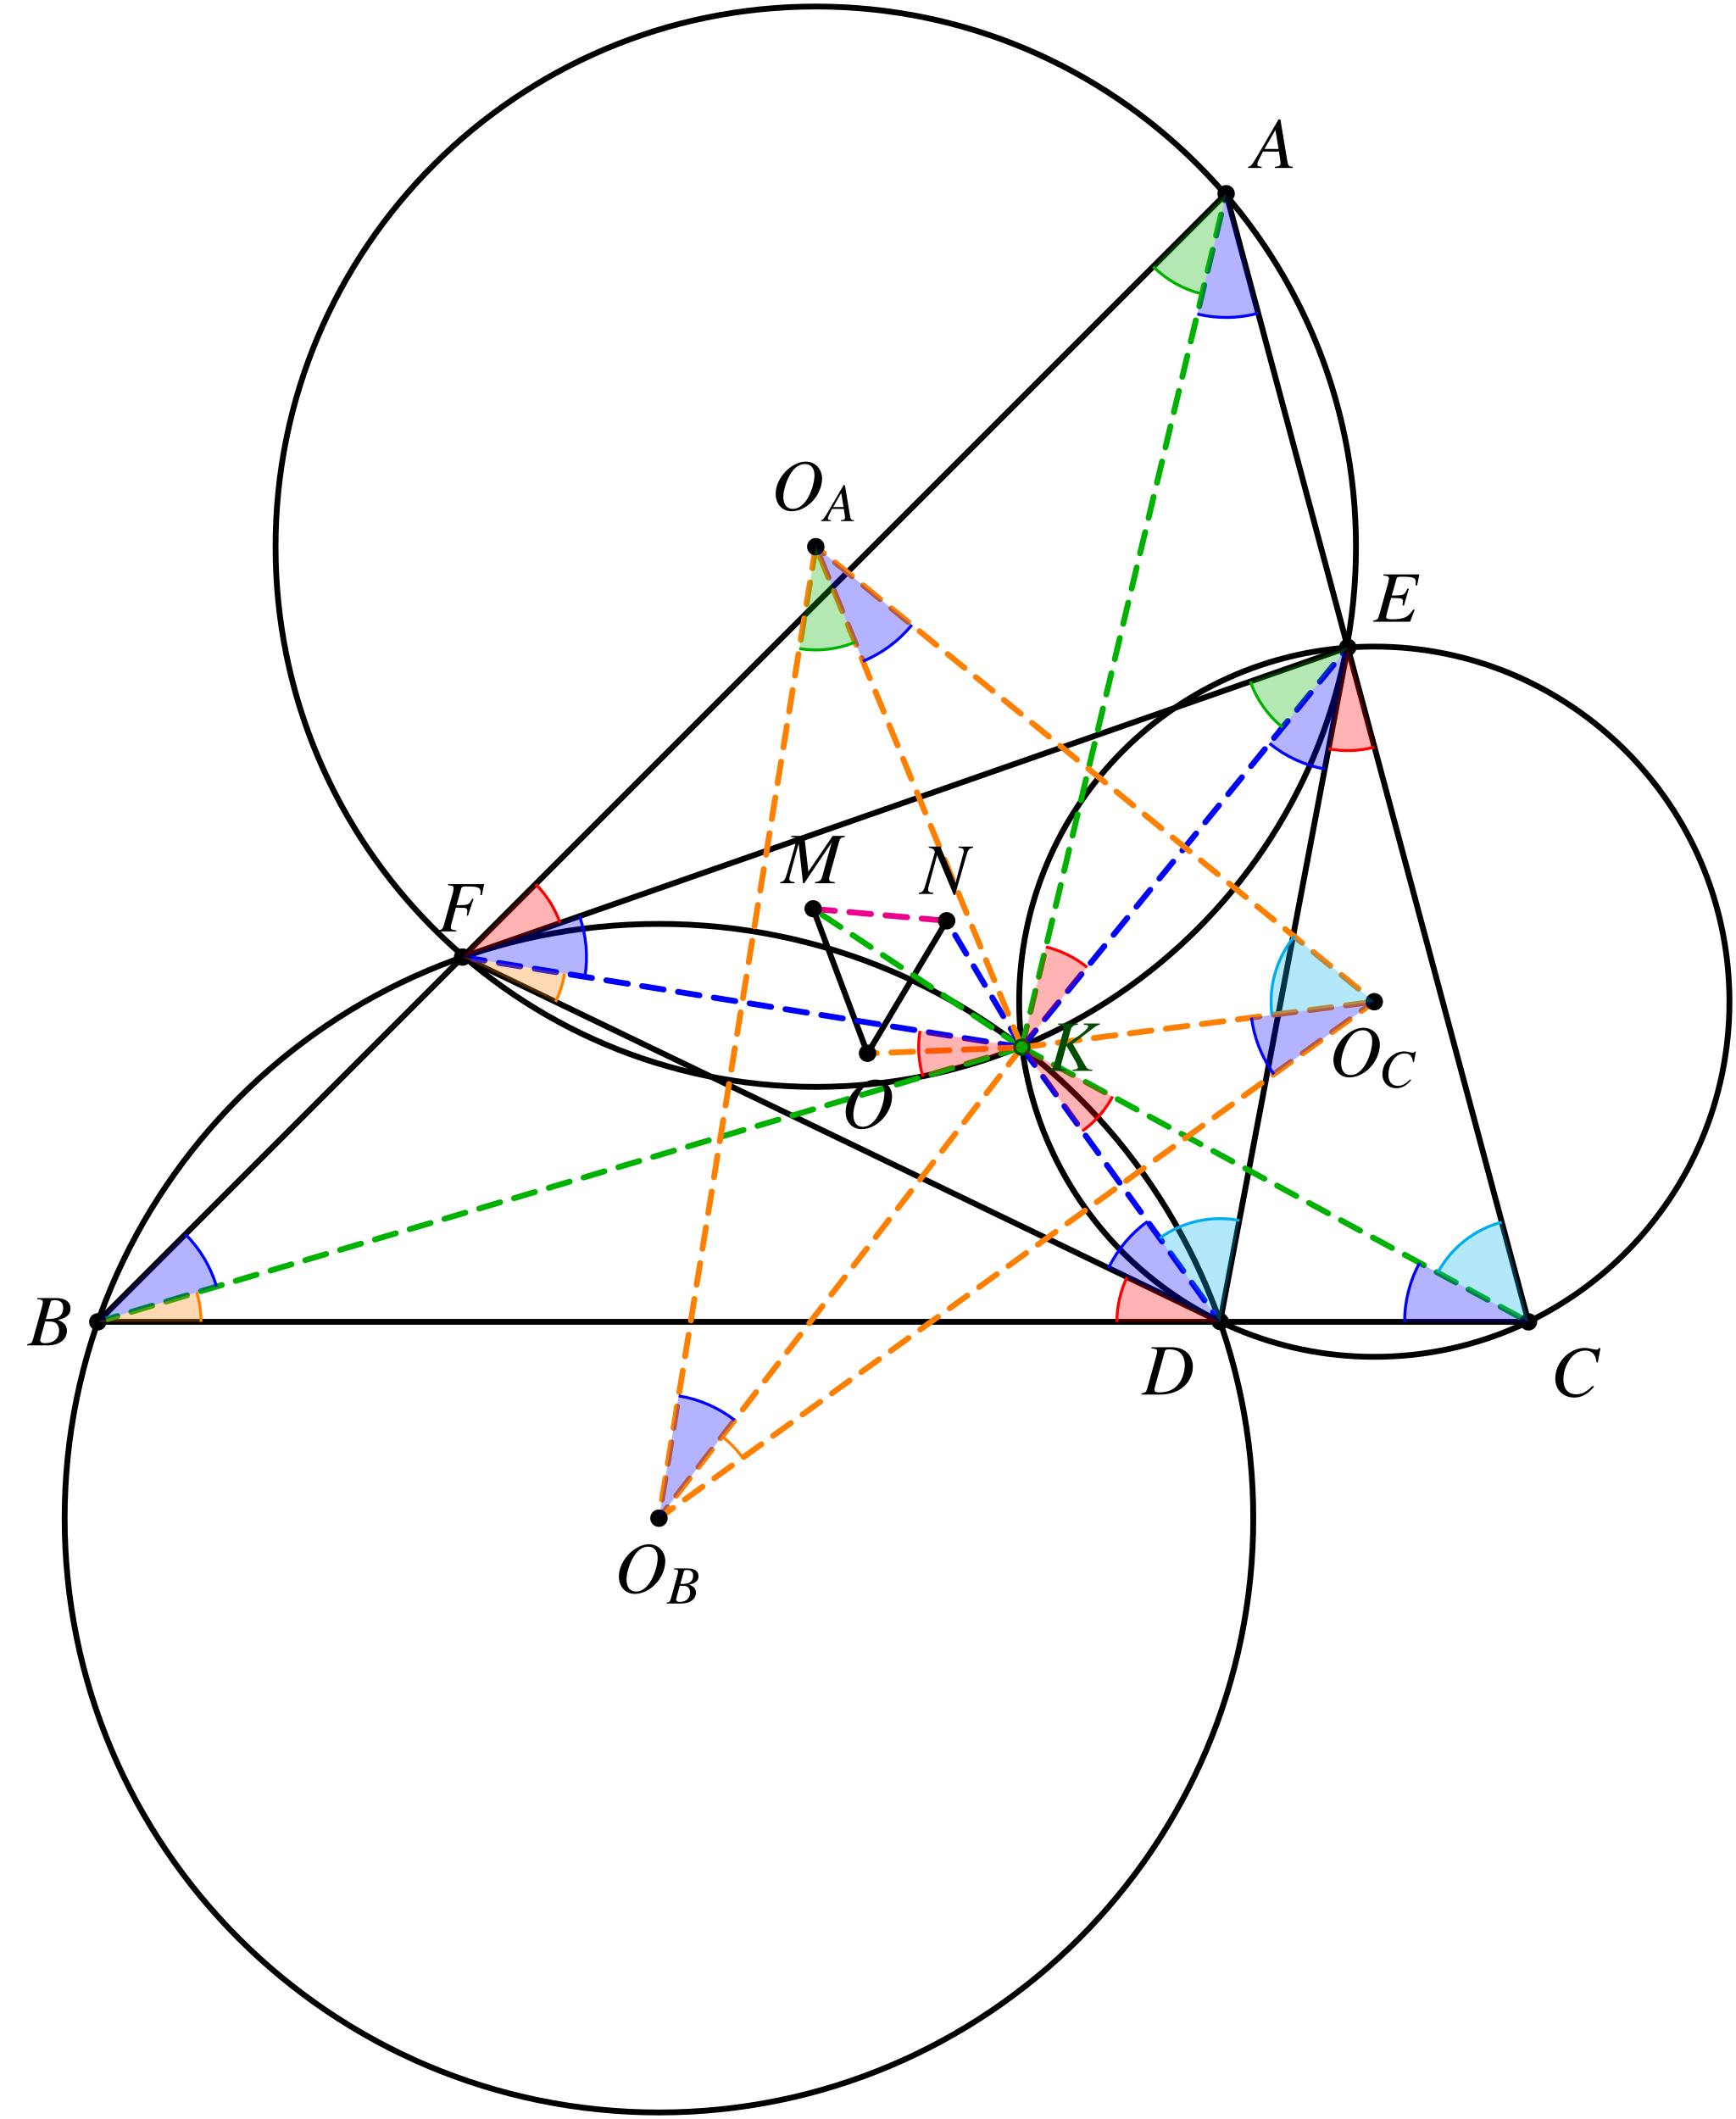
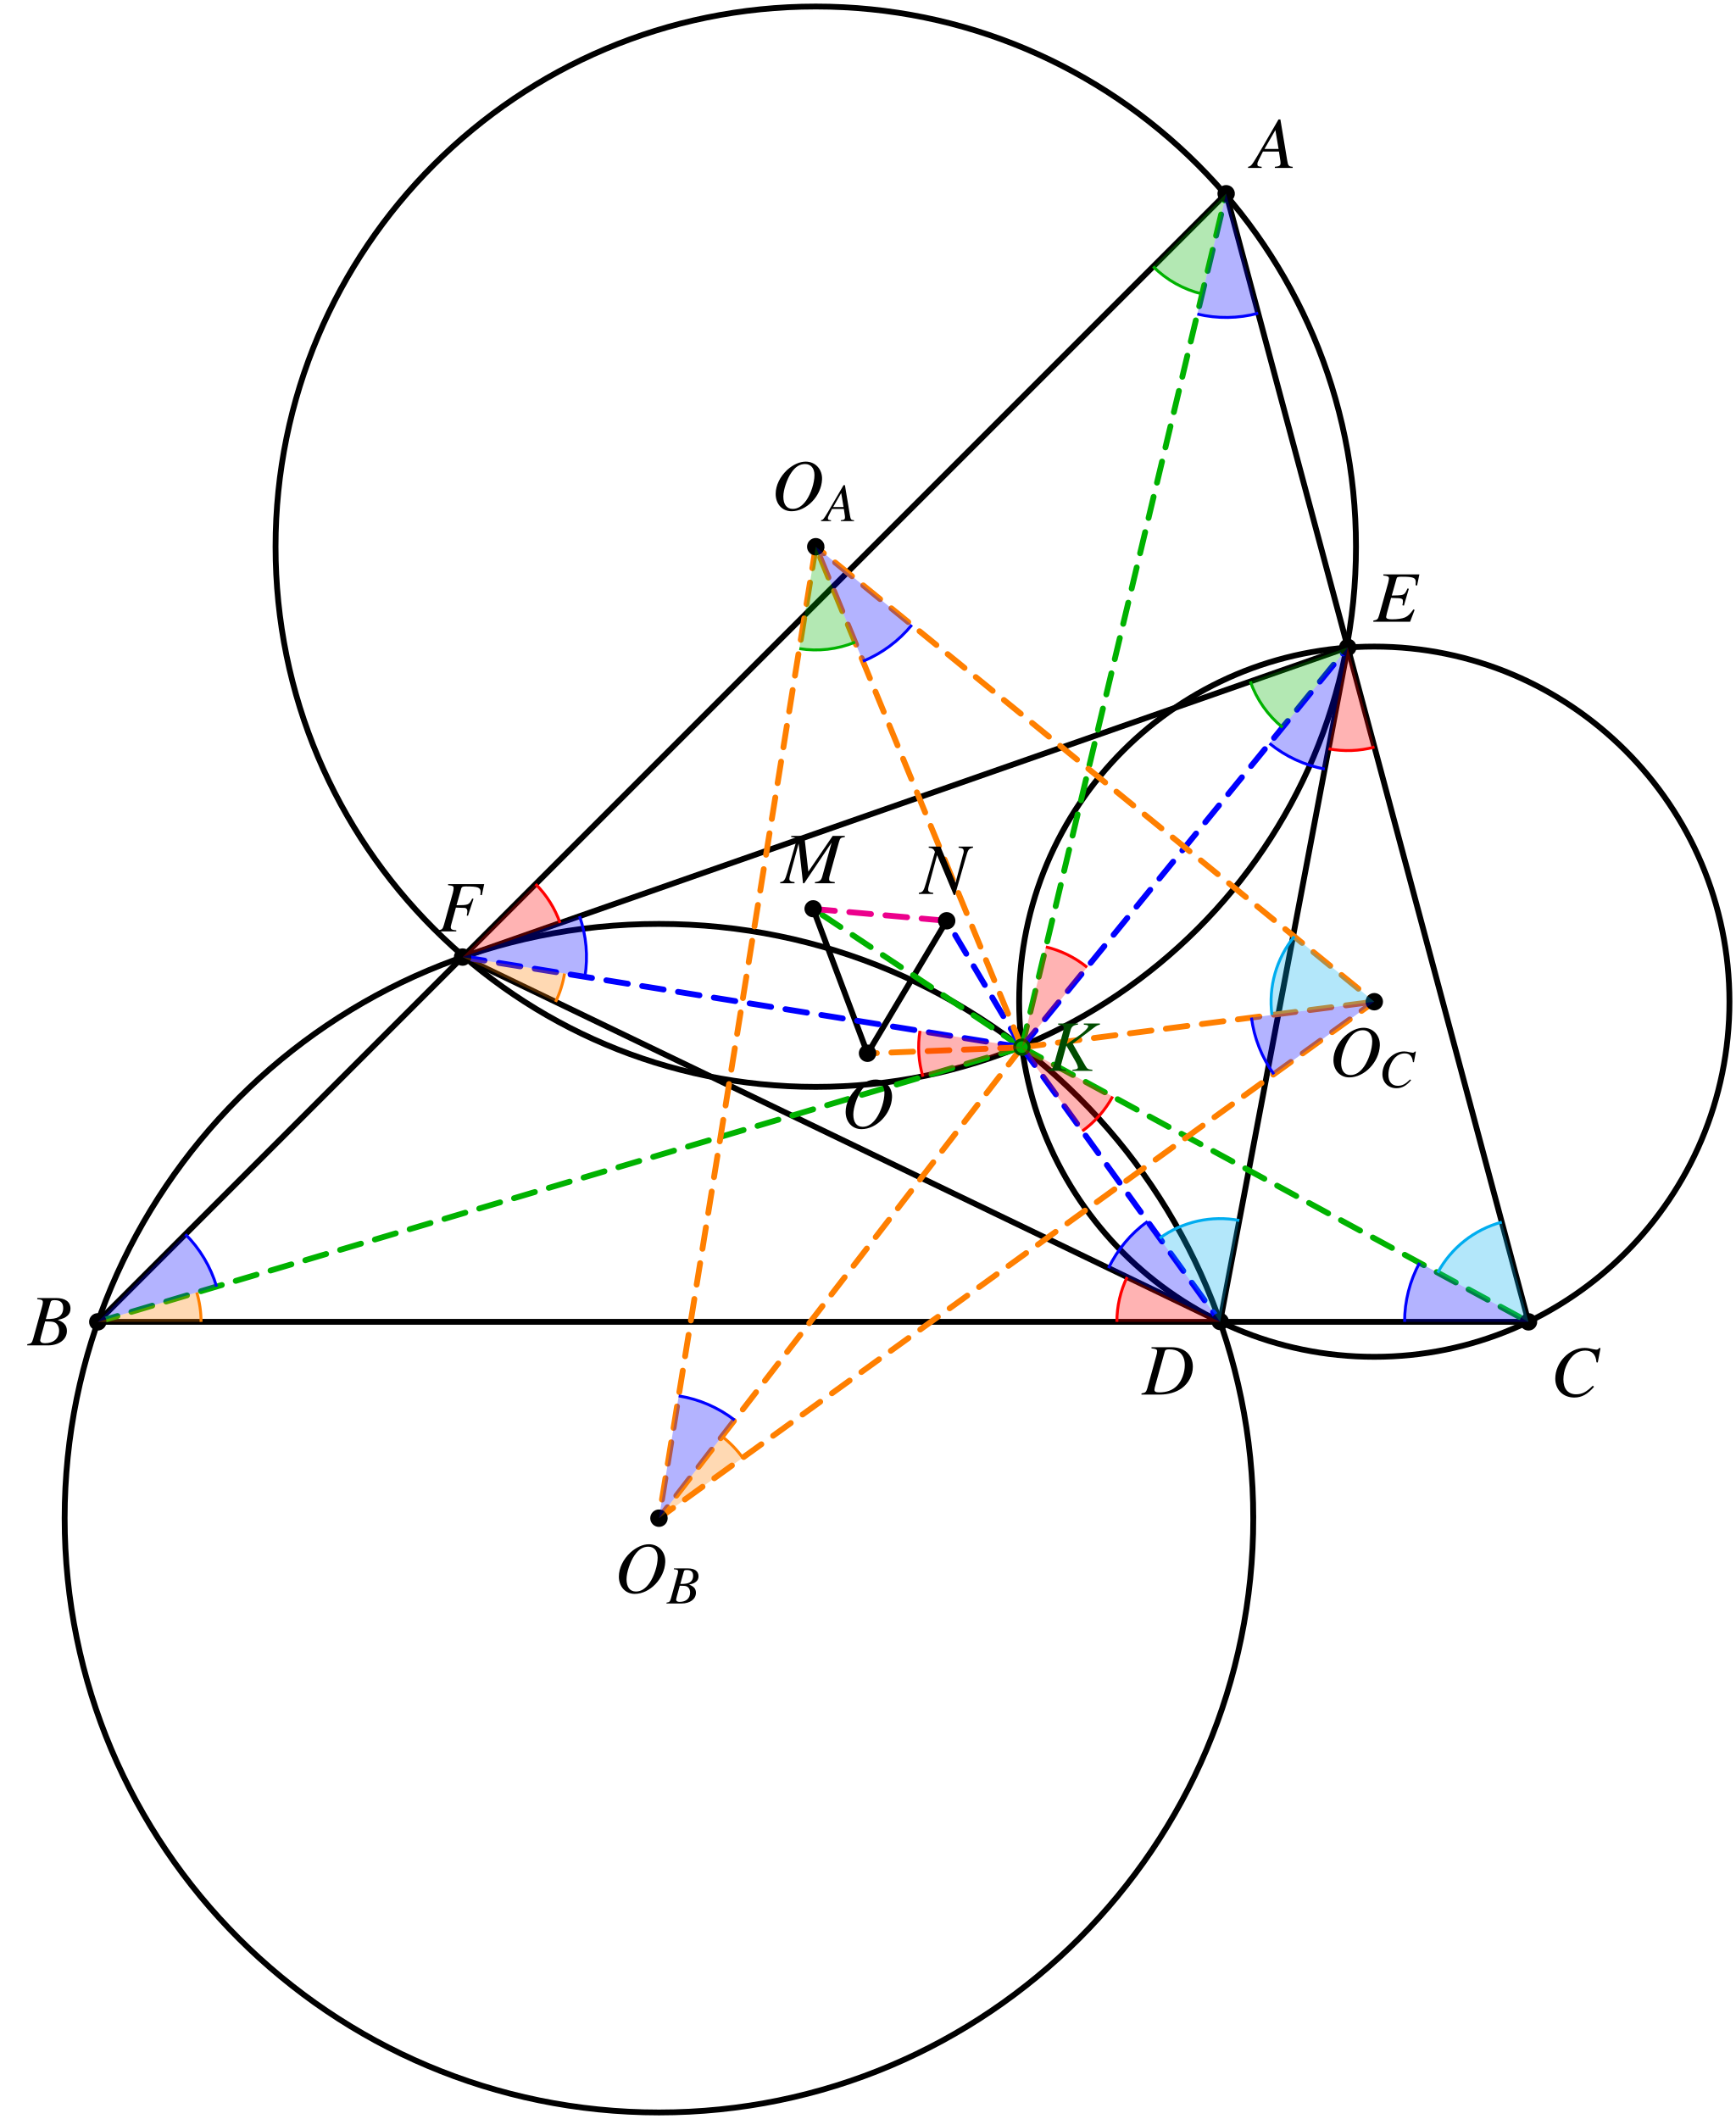
<svg xmlns="http://www.w3.org/2000/svg" xmlns:xlink="http://www.w3.org/1999/xlink" width="476.604" height="581.794" viewBox="0 0 357.453 436.346">
  <defs>
    <path id="c" d="M9.64-9.75H2.204v.234c.969.094 1.14.188 1.14.61 0 .234-.062.594-.155.953l-1.844 6.61C1.078-.454.969-.36.125-.235V0h3.766v-.234C3.016-.281 2.75-.454 2.75-.891c0-.125.047-.343.14-.671l.922-3.344c.547.031.876.047 1.204.047.578 0 .687.015.828.078.218.125.328.312.328.61 0 .25-.031.421-.125.89l.25.062 1.14-3.484-.265-.078c-.672 1.343-.719 1.36-3.234 1.39l.984-3.484c.094-.297.312-.39.922-.39 2.5 0 3.047.203 3.047 1.124 0 .094 0 .157-.016.36-.016.093-.016.11-.031.281l.312.031Zm0 0" />
    <path id="d" d="M13.047-9.75h-2.5L5.53-2.39l-.828-7.36H2v.234c.75.047 1.11.204 1.11.547 0 .125-.063.344-.157.625-.031.047-.062.219-.125.438-.015.047-.031.11-.047.172L1.187-2.187C.734-.625.517-.328-.266-.234V0h2.954v-.234c-.766-.063-1.063-.25-1.063-.657 0-.156.063-.546.14-.796l1.766-6.47L4.437 0h.25l5.641-8.375-1.937 7.016c-.235.797-.532 1.015-1.5 1.125V0h4.078v-.234C9.953-.328 9.813-.422 9.813-.875c0-.266.03-.453.171-.922l1.829-6.61c.265-.905.343-.968 1.234-1.109Zm0 0" />
    <path id="e" d="M10.86-9.75H7.89v.234c.844.079 1.048.22 1.048.766 0 .172-.032.36-.141.656-.016.047-.031.11-.031.11L7.25-2.297 4.14-9.75H1.735v.234c.704.063 1.016.25 1.282.844L1.234-2.453C.672-.531.547-.36-.296-.234V0h2.952v-.234C1.891-.297 1.61-.47 1.61-.875c0-.203.047-.5.141-.812l1.703-6.297L6.891.219h.265l2.157-7.516c.546-1.922.609-2.016 1.546-2.219Zm0 0" />
    <path id="f" d="M7.078-9.953c-1.25 0-2.594.61-3.797 1.687-1.5 1.391-2.39 3.22-2.39 4.97C.89-1.204 2.25.265 4.156.265c3.11 0 6.125-3.141 6.282-6.516.109-2.094-1.36-3.703-3.36-3.703m-.125.5c1.172 0 1.922.86 1.922 2.265 0 1.61-.703 3.797-1.672 5.204C6.375-.812 5.453-.22 4.406-.22c-1.25 0-1.937-.922-1.937-2.531 0-1.406.75-3.625 1.64-4.922.829-1.219 1.75-1.781 2.844-1.781m0 0" />
    <path id="j" d="M-.125 0h4.219c2.343 0 3.953-1.219 3.953-2.984 0-.563-.172-1.078-.5-1.407-.297-.343-.594-.53-1.375-.859 1.062-.25 1.484-.422 1.969-.844.422-.36.64-.86.64-1.468 0-1.422-1.062-2.188-2.984-2.188h-3.86v.234c.938.079 1.157.188 1.157.61 0 .234-.063.594-.172.953l-1.828 6.61C.828-.485.719-.392-.125-.235Zm3.688-4.937c.968 0 1.593.046 1.89.171.61.25.984.907.984 1.72 0 1.608-1.109 2.593-2.921 2.593-.625 0-.97-.219-.97-.625 0-.172.188-.89.532-2.094.188-.672.281-1.015.485-1.765m1.109-3.954c.094-.328.266-.421.86-.421 1.187 0 1.75.515 1.75 1.624 0 .844-.36 1.5-1 1.86-.516.297-1.235.406-2.579.406Zm0 0" />
    <path id="k" d="M8.422-.234c-.844-.078-.938-.203-1.125-1.297L5.89-9.984H5.5L1.172-2.516C-.016-.516-.172-.359-.766-.234V0h2.797v-.234c-.765-.078-.875-.157-.875-.532 0-.28.032-.421.297-.921l.844-1.688h3.297l.297 1.953c.015.14.03.266.03.39 0 .563-.218.704-1.171.798V0h3.672ZM2.609-3.906l2.25-3.89.657 3.89Zm0 0" />
    <path id="l" d="M9.469-9.75H2.047v.234c.922.094 1.156.204 1.156.61 0 .172-.094.687-.172.953l-1.844 6.61C.938-.5.829-.392-.016-.235V0h7.579l.921-2.422-.234-.125c-.703.969-1.094 1.36-1.734 1.656-.563.25-1.578.391-2.688.391-.844 0-1.203-.14-1.203-.5 0-.172.172-.86.547-2.187.187-.657.328-1.141.469-1.72.53.032.984.048 1.172.048.578-.016 1 .078 1.156.234.078.063.11.203.11.453 0 .266-.032.453-.11.781l.312.079 1.016-3.47-.281-.062c-.563 1.266-.703 1.36-2.063 1.422-.172 0-.656.016-1.172.031l.985-3.484c.093-.328.25-.39 1.093-.39 2.344 0 2.86.203 2.86 1.093 0 .188-.016.422-.031.672L9-7.469Zm0 0" />
    <path id="m" d="M1.938-9.516c.937.094 1.156.204 1.156.61 0 .234-.063.594-.172.953l-1.828 6.61C.828-.485.719-.392-.125-.235V0h3.781C5.406 0 7-.469 8.156-1.297 9.61-2.359 10.453-4 10.453-5.734c0-2.453-1.703-4.016-4.36-4.016H1.939Zm2.734.641c.094-.328.312-.437.922-.437.843 0 1.593.203 2.062.562.735.531 1.14 1.469 1.14 2.656 0 1.61-.624 3.282-1.64 4.297-.875.906-2.093 1.344-3.64 1.344-.688 0-.97-.156-.97-.547 0-.187.063-.531.329-1.422Zm0 0" />
    <path id="n" d="m9.734-6.953.563-2.969h-.313c-.125.25-.28.328-.578.328-.11 0-.297-.031-.61-.094-.671-.171-1.265-.265-1.75-.265-3.171 0-6.062 3-6.062 6.328 0 2.281 1.61 3.89 3.907 3.89 1.53 0 2.734-.656 4.078-2.218l-.266-.219C7.36-.844 6.5-.406 5.266-.406c-1.657 0-2.61-1.125-2.61-3.063 0-1.781.719-3.578 1.89-4.797.72-.734 1.657-1.14 2.641-1.14 1.375 0 2.141.797 2.282 2.422Zm0 0" />
    <path id="o" d="M10.781-9.75H7.47v.234c.172.016.343.047.406.047.36.031.5.125.5.281 0 .36-.812 1.172-2.14 2.094L3.952-5.516l.797-2.89c.219-.75.625-1.047 1.516-1.11v-.234H2.188v.234c.921.094 1.14.204 1.14.641 0 .219-.062.563-.156.922l-1.844 6.61C1.062-.454.984-.376.11-.235V0h3.704v-.234c-.938-.11-1.079-.203-1.079-.657 0-.156.032-.296.125-.593l.079-.313.937-3.406 1.797 3.11c.36.609.578 1.14.578 1.421 0 .219-.219.344-.687.39-.079 0-.25.016-.438.048V0h4.11v-.234c-.938-.094-1.032-.141-1.454-.844L5.188-5.594l4.484-3.39c.406-.313.75-.47 1.11-.532Zm0 0" />
    <path id="g" d="M6.234-.172c-.625-.062-.687-.156-.828-.953L4.36-7.391h-.28L.858-1.859C-.016-.391-.125-.266-.562-.172V0H1.5v-.172C.938-.234.86-.282.86-.562c0-.22.03-.313.218-.688l.625-1.25h2.438l.218 1.453c.016.094.016.188.016.281 0 .422-.156.516-.86.594V0h2.72ZM1.938-2.89l1.656-2.89.484 2.89Zm0 0" />
    <path id="h" d="M-.094 0h3.125C4.766 0 5.97-.906 5.97-2.219c0-.406-.14-.797-.375-1.031-.235-.25-.453-.39-1.032-.64.797-.188 1.11-.313 1.47-.626.312-.265.468-.64.468-1.078 0-1.062-.781-1.625-2.203-1.625h-2.86v.172c.688.063.86.14.86.453 0 .172-.047.438-.125.703L.812-1c-.203.64-.28.719-.906.828Zm2.735-3.656c.718 0 1.172.031 1.39.125.453.187.735.672.735 1.281 0 1.188-.813 1.922-2.172 1.922-.453 0-.703-.172-.703-.469 0-.125.14-.656.39-1.547.14-.5.203-.75.36-1.312m.828-2.922c.062-.25.187-.313.625-.313.89 0 1.297.375 1.297 1.188 0 .64-.266 1.125-.75 1.39-.375.22-.907.297-1.891.297Zm0 0" />
    <path id="i" d="m7.219-5.14.406-2.204h-.234c-.094.172-.203.235-.422.235-.094 0-.219-.016-.453-.063-.5-.125-.938-.203-1.297-.203-2.36 0-4.485 2.234-4.485 4.688C.734-1 1.922.203 3.625.203c1.125 0 2.016-.484 3.016-1.656l-.188-.156c-1 .984-1.64 1.312-2.547 1.312-1.234 0-1.937-.844-1.937-2.265 0-1.329.531-2.657 1.39-3.563.532-.531 1.235-.844 1.97-.844 1.015 0 1.577.594 1.687 1.797Zm0 0" />
    <clipPath id="a">
      <path d="M0 173h275v263.344H0Zm0 0" />
    </clipPath>
    <clipPath id="b">
      <path d="M192 116h165.453v181H192Zm0 0" />
    </clipPath>
  </defs>
  <path fill="none" stroke="#000" stroke-linecap="round" stroke-linejoin="round" stroke-miterlimit="10" stroke-width="1.196" d="M252.473 39.86 20.14 272.194h294.586Zm0 0" />
  <path fill="none" stroke="#000" stroke-linecap="round" stroke-linejoin="round" stroke-miterlimit="10" stroke-width="1.196" d="m251.23 272.195 26.282-138.89-182.258 63.777Zm0 0" />
  <path fill="none" stroke="#000" stroke-miterlimit="10" stroke-width="1.196" d="M279.207 112.578c0-61.433-49.8-111.234-111.234-111.234S56.738 51.144 56.738 112.578s49.801 111.234 111.235 111.234 111.234-49.8 111.234-111.234Zm0 0" />
  <g clip-path="url(#a)">
    <path fill="none" stroke="#000" stroke-miterlimit="10" stroke-width="1.196" d="M258.059 312.629c0-67.586-54.79-122.375-122.372-122.375-67.585 0-122.375 54.789-122.375 122.375S68.102 435 135.688 435c67.583 0 122.372-54.785 122.372-122.371Zm0 0" />
  </g>
  <g clip-path="url(#b)">
    <path fill="none" stroke="#000" stroke-miterlimit="10" stroke-width="1.196" d="M356.105 206.27c0-40.387-32.738-73.125-73.125-73.125s-73.128 32.738-73.128 73.125c0 40.39 32.742 73.128 73.128 73.128s73.125-32.738 73.125-73.128Zm0 0" />
  </g>
  <path fill="none" stroke="#000" stroke-linecap="round" stroke-miterlimit="10" stroke-width="1.196" d="m178.629 216.93-11.195-29.774M178.629 216.93l16.297-27.32" />
  <path fill="none" stroke="#00b200" stroke-dasharray="4.483 2.989" stroke-linecap="round" stroke-miterlimit="10" stroke-width="1.196" d="m210.414 215.668 42.059-175.809M210.414 215.668 20.141 272.195M210.414 215.668l104.313 56.527M210.414 215.668l-42.98-28.512" />
  <path fill="none" stroke="#00f" stroke-dasharray="4.483 2.989" stroke-linecap="round" stroke-miterlimit="10" stroke-width="1.196" d="m210.414 215.668 40.816 56.527M210.414 215.668l67.098-82.363M210.414 215.668l-115.16-18.586M210.414 215.668l-15.488-26.059" />
  <path fill="none" stroke="#ec008c" stroke-dasharray="4.483 2.989" stroke-linecap="round" stroke-miterlimit="10" stroke-width="1.196" d="m167.434 187.156 27.492 2.453" />
  <path fill="none" stroke="#ff7f00" stroke-dasharray="4.483 2.989" stroke-linecap="round" stroke-linejoin="round" stroke-miterlimit="10" stroke-width="1.196" d="m167.973 112.578-32.286 200.05L282.98 206.27Zm0 0" />
  <path fill="none" stroke="#ff7f00" stroke-dasharray="4.483 2.989" stroke-linecap="round" stroke-miterlimit="10" stroke-width="1.196" d="m210.414 215.668-42.441-103.09M210.414 215.668l-74.727 96.96M210.414 215.668l72.566-9.398M210.414 215.668l-31.785 1.262" />
  <path stroke="#000" stroke-miterlimit="10" stroke-width=".599" d="M253.969 39.86a1.495 1.495 0 0 0-2.989 0c0 .828.668 1.495 1.493 1.495.824 0 1.496-.667 1.496-1.496ZM21.633 272.195a1.495 1.495 0 1 0-2.991-.001 1.495 1.495 0 0 0 2.99.001ZM316.223 272.195c0-.824-.672-1.496-1.496-1.496a1.495 1.495 0 1 0 1.496 1.496ZM252.727 272.195a1.495 1.495 0 1 0-2.986-.001 1.495 1.495 0 0 0 2.986.001ZM279.008 133.305a1.495 1.495 0 1 0-1.496 1.496c.824 0 1.496-.672 1.496-1.496ZM96.75 197.082a1.496 1.496 0 0 0-2.992 0 1.495 1.495 0 0 0 2.992 0ZM168.926 187.156c0-.828-.668-1.496-1.492-1.496-.825 0-1.496.668-1.496 1.496a1.495 1.495 0 0 0 2.988 0ZM196.422 189.61c0-.825-.668-1.493-1.496-1.493-.824 0-1.492.668-1.492 1.492a1.494 1.494 0 1 0 2.988 0ZM180.125 216.93a1.494 1.494 0 1 0-2.987-.005 1.494 1.494 0 0 0 2.987.005ZM169.469 112.578a1.495 1.495 0 1 0-2.991.007 1.495 1.495 0 0 0 2.99-.007ZM137.18 312.629a1.494 1.494 0 1 0-2.99-.005 1.494 1.494 0 0 0 2.99.005ZM284.473 206.27a1.495 1.495 0 1 0-1.492 1.496c.824 0 1.492-.668 1.492-1.496Zm0 0" />
  <path fill="#00b200" stroke="#004c00" stroke-miterlimit="10" stroke-width=".599" d="M211.91 215.668a1.494 1.494 0 1 0-2.987-.005 1.494 1.494 0 0 0 2.987.005Zm0 0" />
  <path fill="red" fill-opacity=".3" d="m95.254 197.082 20.066-7.023a21.3 21.3 0 0 0-5.035-8.012ZM251.23 272.195l-19.152-9.222a21.3 21.3 0 0 0-2.105 9.222ZM277.512 133.305l-3.953 20.89c3.136.59 6.37.473 9.453-.355ZM210.414 215.668l13.43-16.484a21.3 21.3 0 0 0-8.485-4.192ZM210.414 215.668l-20.988-3.387a21.3 21.3 0 0 0 .61 9.442ZM210.414 215.668l12.445 17.234a21.2 21.2 0 0 0 6.246-7.105Zm0 0" />
  <path fill="none" stroke="red" stroke-miterlimit="10" stroke-width=".599" d="M115.32 190.059a21.3 21.3 0 0 0-5.035-8.012M232.078 262.973a21.3 21.3 0 0 0-2.105 9.222M273.559 154.195c3.136.59 6.37.473 9.453-.355M223.844 199.184a21.3 21.3 0 0 0-8.485-4.192M189.426 212.281a21.3 21.3 0 0 0 .61 9.442M222.86 232.902a21.2 21.2 0 0 0 6.245-7.105" />
  <path fill="#00f" fill-opacity=".3" d="m95.254 197.082 25.183 4.063a25.5 25.5 0 0 0-1.105-12.489ZM251.23 272.195l-14.933-20.683a25.6 25.6 0 0 0-8.05 9.617ZM277.512 133.305l-16.114 19.78a25.5 25.5 0 0 0 11.372 5.286ZM252.473 39.86l-5.934 24.812c4.129.988 8.438.93 12.535-.168ZM20.14 272.195l24.454-7.265a25.55 25.55 0 0 0-6.414-10.774ZM314.727 272.195l-22.43-12.152a25.54 25.54 0 0 0-3.082 12.152ZM167.973 112.578l9.71 23.59a25.5 25.5 0 0 0 10.067-7.477ZM135.688 312.629l15.57-20.207a25.5 25.5 0 0 0-11.508-4.98ZM282.98 206.27l-25.3 3.277a25.56 25.56 0 0 0 4.617 11.66Zm0 0" />
  <path fill="none" stroke="#00f" stroke-miterlimit="10" stroke-width=".599" d="M120.438 201.145a25.5 25.5 0 0 0-1.106-12.489M236.297 251.512a25.6 25.6 0 0 0-8.05 9.617M261.398 153.086a25.5 25.5 0 0 0 11.372 5.285M246.54 64.672c4.128.988 8.437.93 12.534-.168M44.594 264.93a25.55 25.55 0 0 0-6.414-10.774M292.297 260.043a25.54 25.54 0 0 0-3.082 12.152M177.684 136.168a25.5 25.5 0 0 0 10.066-7.477M151.258 292.422a25.5 25.5 0 0 0-11.508-4.98M257.68 209.547a25.56 25.56 0 0 0 4.617 11.66" />
  <path fill="#00b200" fill-opacity=".3" d="M252.473 39.86 237.44 54.894a21.3 21.3 0 0 0 10.086 5.64ZM277.512 133.305l-20.067 7.02a21.3 21.3 0 0 0 6.64 9.464ZM167.973 112.578l-3.387 20.988c3.875.625 7.851.164 11.48-1.328Zm0 0" />
  <path fill="none" stroke="#00b200" stroke-miterlimit="10" stroke-width=".599" d="M237.441 54.895a21.3 21.3 0 0 0 10.086 5.64M257.445 140.324a21.3 21.3 0 0 0 6.64 9.465M164.586 133.566c3.875.625 7.851.164 11.48-1.328" />
-   <path fill="#ff7f00" fill-opacity=".3" d="M20.14 272.195h21.258c0-2.05-.296-4.09-.882-6.054ZM95.254 197.082l19.152 9.223a21.3 21.3 0 0 0 1.836-5.836Zm0 0" />
+   <path fill="#ff7f00" fill-opacity=".3" d="M20.14 272.195h21.258c0-2.05-.296-4.09-.882-6.054ZM95.254 197.082l19.152 9.223a21.3 21.3 0 0 0 1.836-5.836ZM135.688 312.629l17.234-12.445a21.2 21.2 0 0 0-4.258-4.395Zm0 0" />
  <path fill="none" stroke="#ff7f00" stroke-miterlimit="10" stroke-width=".599" d="M41.398 272.195c0-2.05-.296-4.09-.882-6.054M114.406 206.305a21.3 21.3 0 0 0 1.836-5.836M152.922 300.184a21.2 21.2 0 0 0-4.258-4.395" />
  <path fill="#00adef" fill-opacity=".3" d="m314.727 272.195-5.5-20.535a21.26 21.26 0 0 0-13.192 10.406ZM251.23 272.195l3.954-20.886a21.25 21.25 0 0 0-16.395 3.652ZM282.98 206.27l-16.484-13.426A21.27 21.27 0 0 0 261.898 209Zm0 0" />
  <path fill="none" stroke="#00adef" stroke-miterlimit="10" stroke-width=".599" d="M309.227 251.66a21.26 21.26 0 0 0-13.192 10.406M255.184 251.309a21.25 21.25 0 0 0-16.395 3.652M266.496 192.844A21.27 21.27 0 0 0 261.898 209" />
  <use xlink:href="#c" x="90.061" y="191.8" />
  <use xlink:href="#d" x="160.911" y="181.875" />
  <use xlink:href="#e" x="189.495" y="184.077" />
  <use xlink:href="#f" x="158.826" y="105.01" />
  <use xlink:href="#g" x="169.615" y="107.301" />
  <use xlink:href="#f" x="173.235" y="232.251" />
  <use xlink:href="#f" x="126.54" y="327.948" />
  <use xlink:href="#h" x="137.329" y="330.189" />
  <use xlink:href="#f" x="273.676" y="221.594" />
  <use xlink:href="#i" x="283.914" y="223.884" />
  <use xlink:href="#j" x="5.731" y="277.044" />
  <use xlink:href="#k" x="257.752" y="34.584" />
  <use xlink:href="#l" x="282.791" y="128.026" />
  <use xlink:href="#m" x="235.162" y="287.173" />
  <use xlink:href="#n" x="319.259" y="287.517" />
  <use xlink:href="#o" x="215.694" y="220.517" fill="#004c00" />
</svg>
